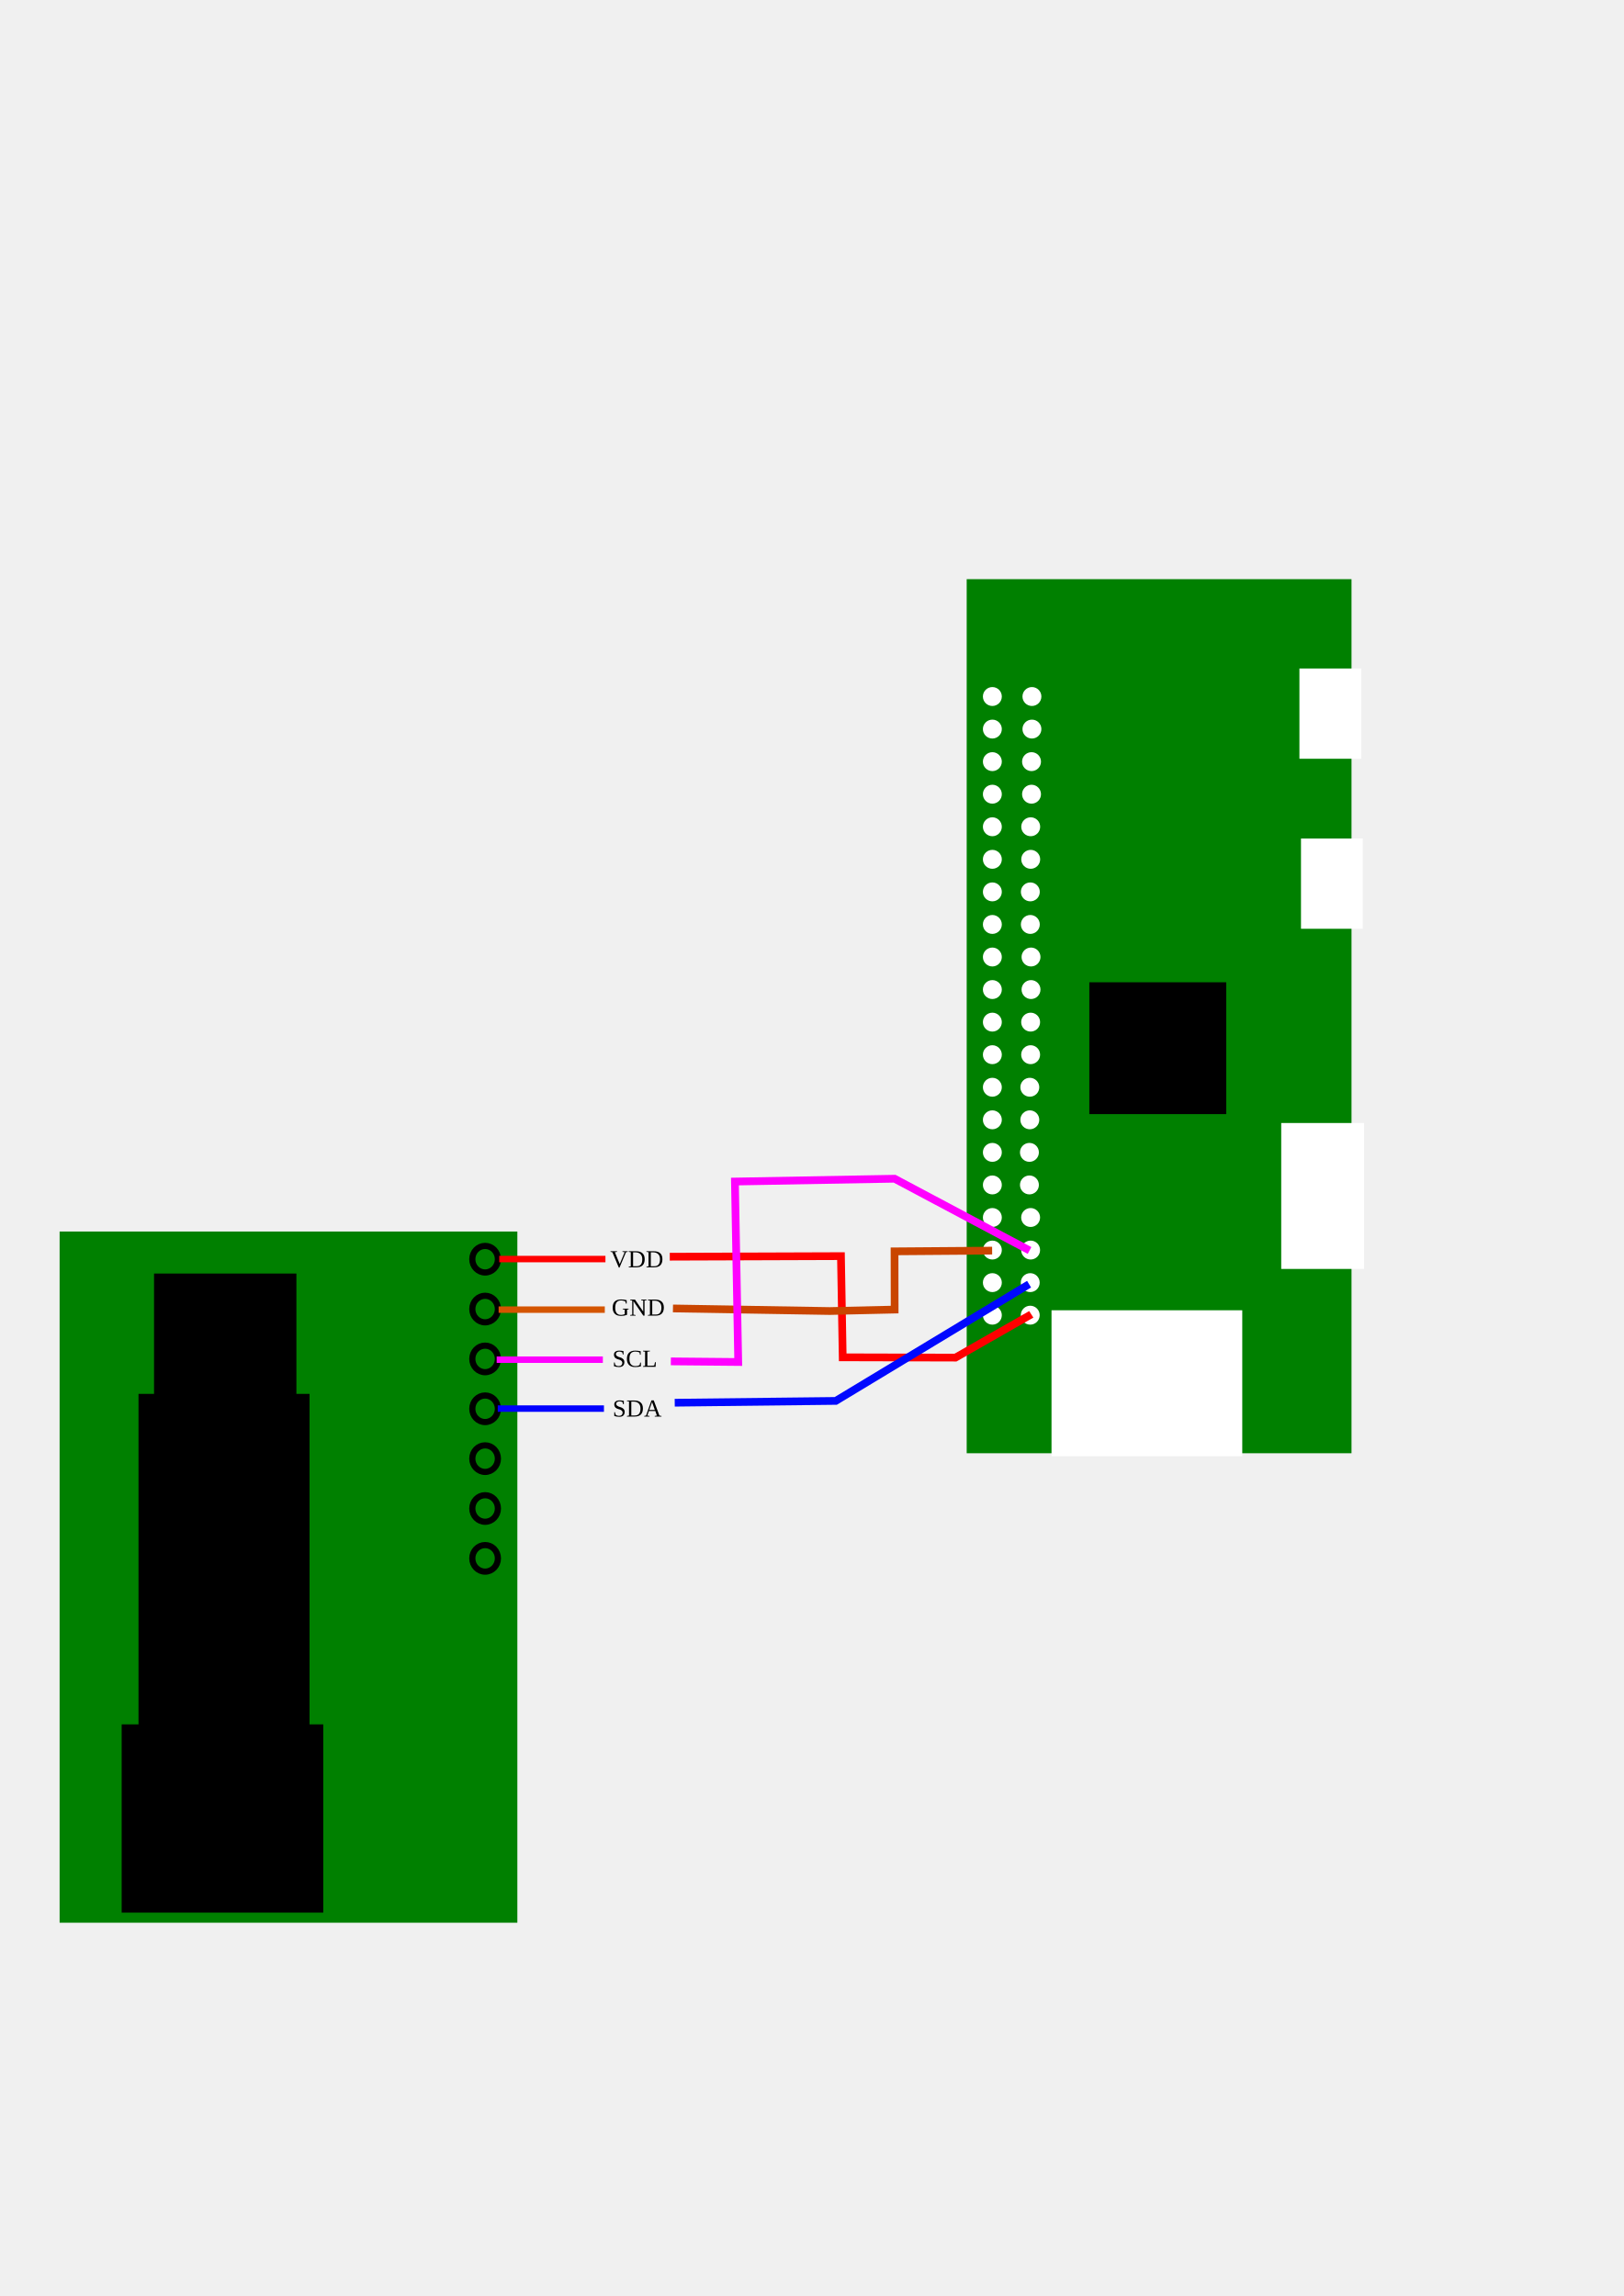
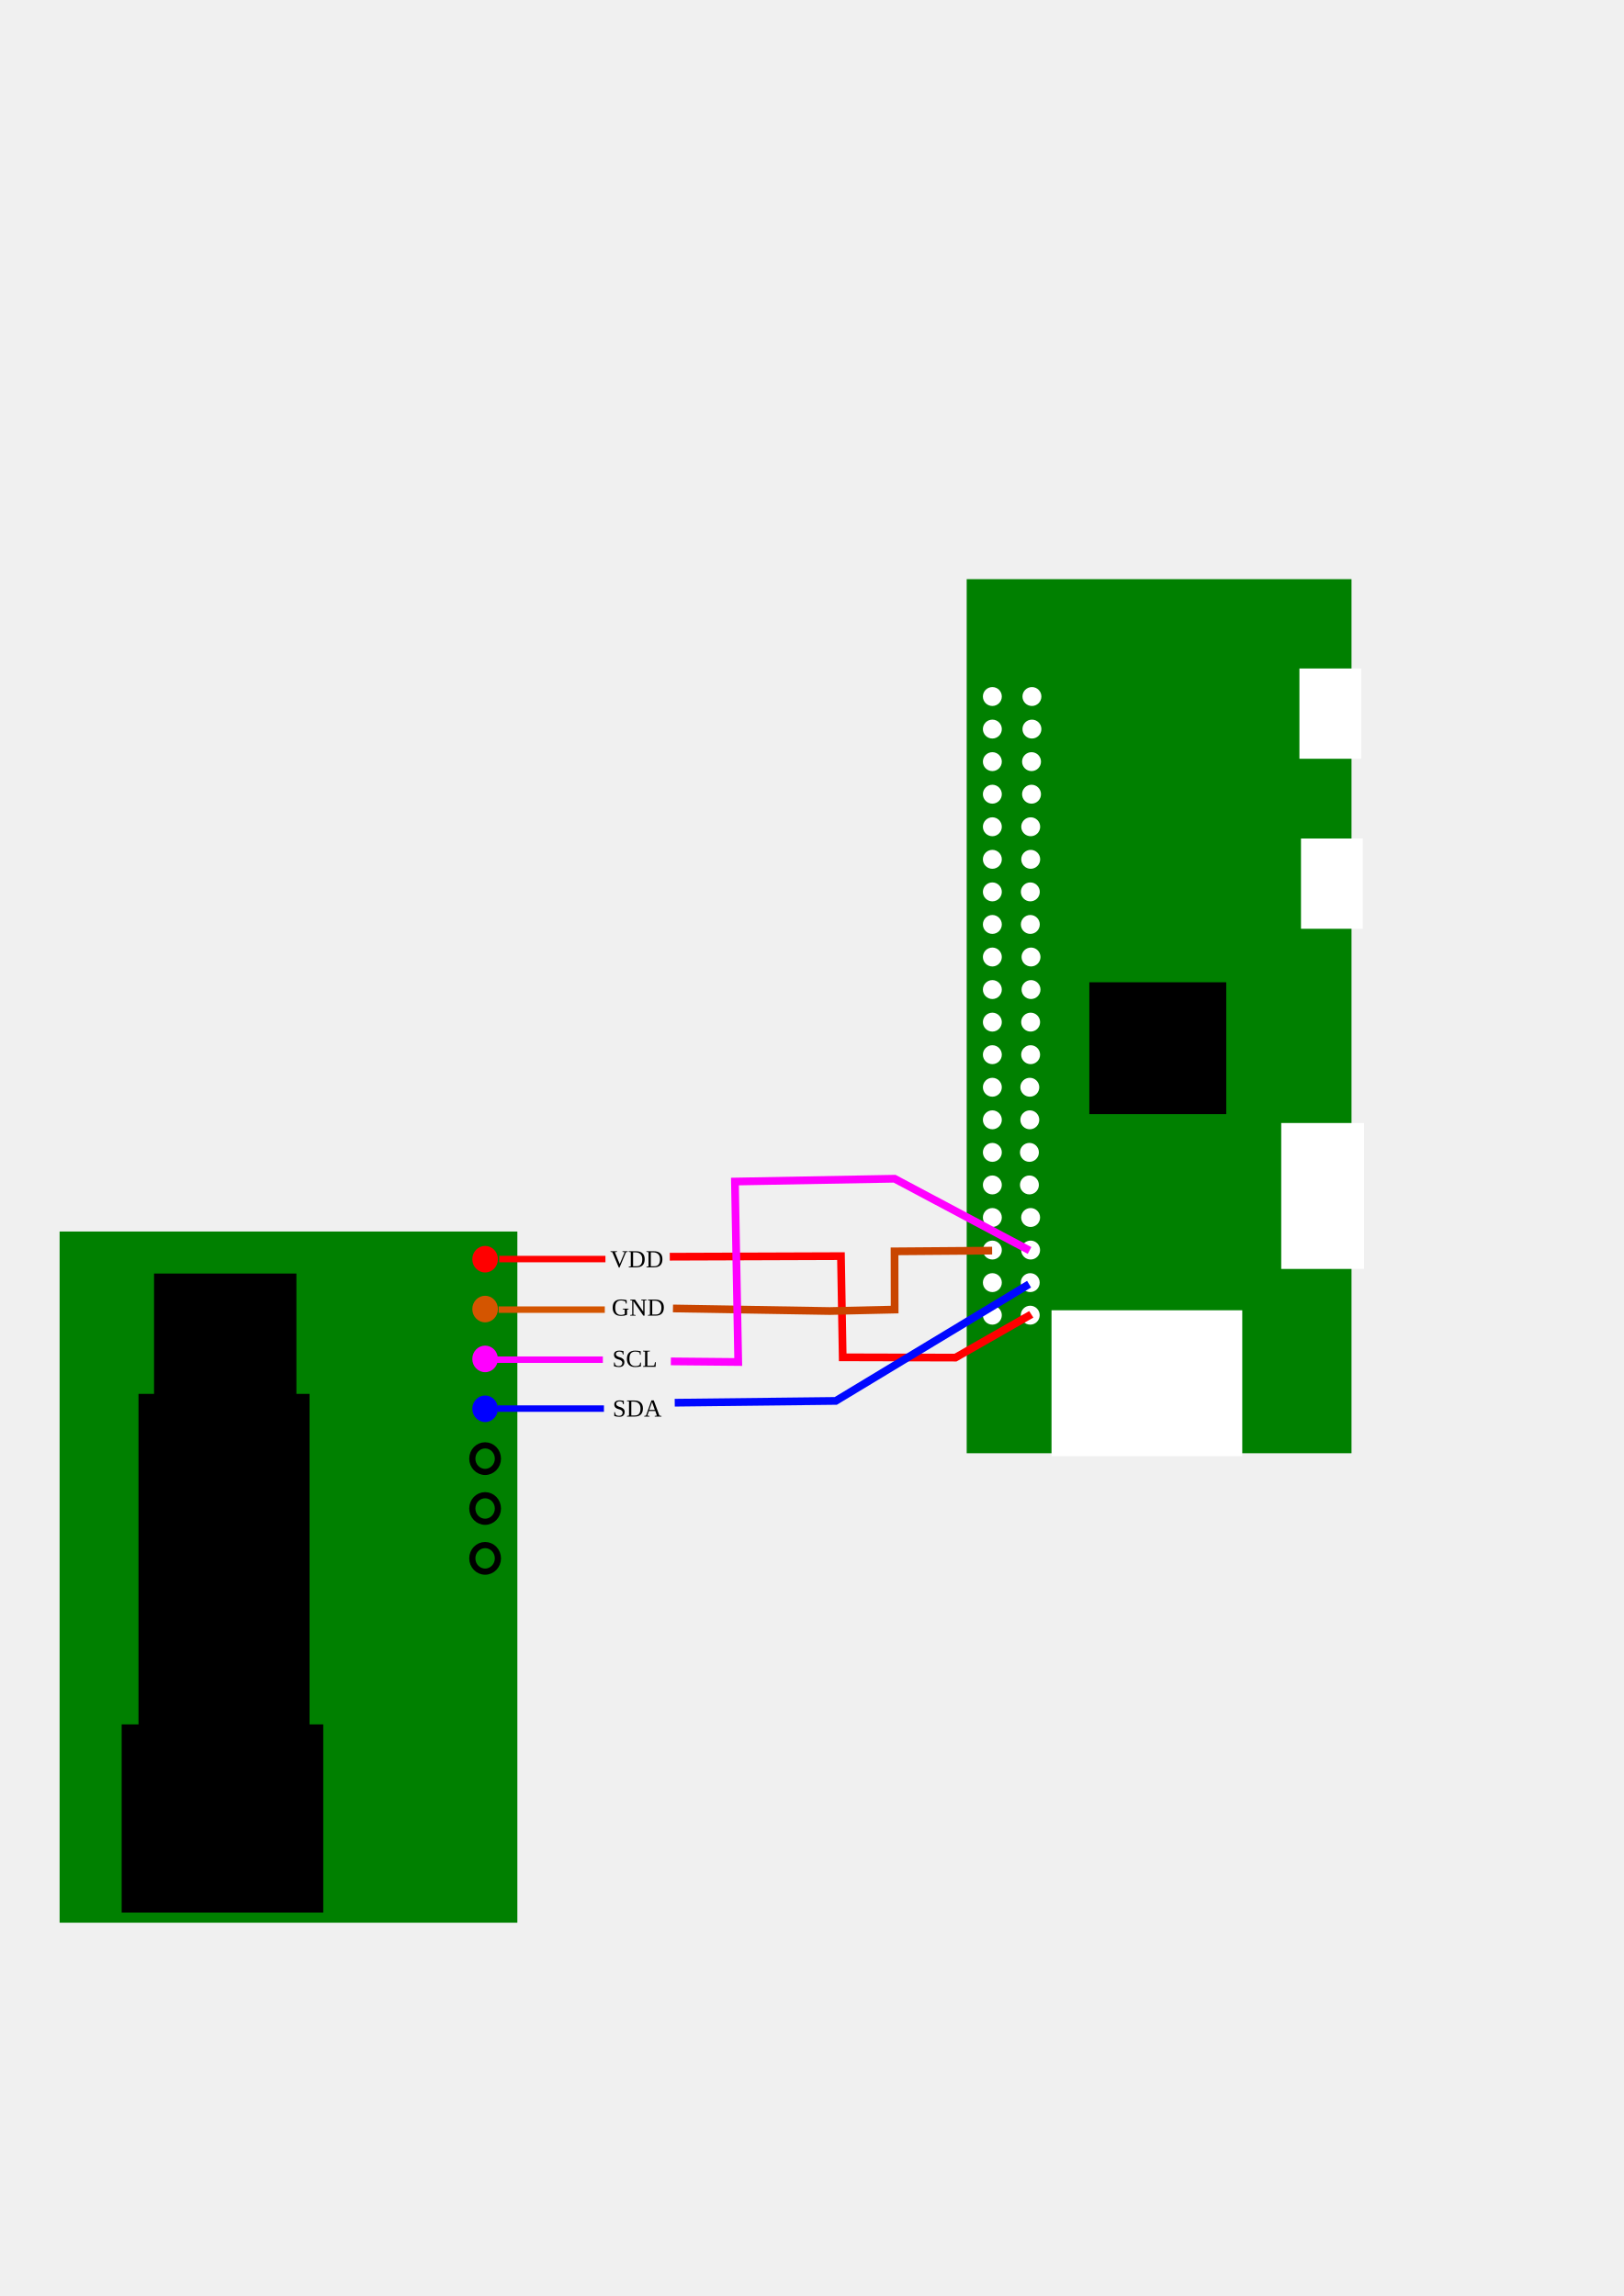
<svg xmlns="http://www.w3.org/2000/svg" width="210mm" height="297mm" viewBox="0 0 210 297" version="1.1" id="svg5" xml:space="preserve">
  <defs id="defs2" />
  <g id="layer1">
    <g id="g2642" transform="translate(-43.66287,33.36594)">
      <rect style="fill:#008000;fill-opacity:1;stroke-width:3.359" id="rect943" width="59.201" height="89.409" x="51.373" y="125.939" />
      <rect style="fill:#000000;fill-opacity:1;stroke-width:3.359" id="rect1049" width="26.071" height="24.347" x="59.399" y="189.692" />
      <rect style="fill:#000000;fill-opacity:1;stroke-width:3.359" id="rect1051" width="22.12" height="43.64" x="61.578" y="146.941" />
      <rect style="fill:#000000;fill-opacity:1;stroke-width:3.359" id="rect1053" width="18.412" height="16.6" x="63.586" y="131.374" />
-       <ellipse style="fill:none;fill-opacity:0.857;stroke:#000000;stroke-width:0.798;stroke-dasharray:none;stroke-opacity:1" id="path1107" cx="106.404" cy="129.518" rx="1.656" ry="1.718" />
-       <ellipse style="fill:none;fill-opacity:0.857;stroke:#000000;stroke-width:0.798;stroke-dasharray:none;stroke-opacity:1" id="path1107-3" cx="106.404" cy="135.967" rx="1.656" ry="1.718" />
-       <ellipse style="fill:none;fill-opacity:0.857;stroke:#000000;stroke-width:0.798;stroke-dasharray:none;stroke-opacity:1" id="path1107-6" cx="106.404" cy="142.417" rx="1.656" ry="1.718" />
-       <ellipse style="fill:none;fill-opacity:0.857;stroke:#000000;stroke-width:0.798;stroke-dasharray:none;stroke-opacity:1" id="path1107-3-7" cx="106.404" cy="148.867" rx="1.656" ry="1.718" />
+       <ellipse style="fill:#ff0000;fill-opacity:1;stroke:none;stroke-width:1;stroke-dasharray:none;stroke-opacity:1;font-variation-settings:normal;opacity:1;vector-effect:none;stroke-linecap:butt;stroke-linejoin:miter;stroke-miterlimit:4;stroke-dashoffset:0;-inkscape-stroke:none;stop-color:#000000;stop-opacity:1" id="path1107" cx="106.404" cy="129.518" rx="1.656" ry="1.718" />
+       <ellipse style="fill:#d45500;fill-opacity:1;stroke:none;stroke-width:1;stroke-dasharray:none;stroke-opacity:1;font-variation-settings:normal;opacity:1;vector-effect:none;stroke-linecap:butt;stroke-linejoin:miter;stroke-miterlimit:4;stroke-dashoffset:0;-inkscape-stroke:none;stop-color:#000000;stop-opacity:1" id="path1107-3" cx="106.404" cy="135.967" rx="1.656" ry="1.718" />
+       <ellipse style="fill:#ff00ff;fill-opacity:1;stroke:none;stroke-width:1;stroke-dasharray:none;stroke-opacity:1;font-variation-settings:normal;opacity:1;vector-effect:none;stroke-linecap:butt;stroke-linejoin:miter;stroke-miterlimit:4;stroke-dashoffset:0;-inkscape-stroke:none;stop-color:#000000;stop-opacity:1" id="path1107-6" cx="106.404" cy="142.417" rx="1.656" ry="1.718" />
+       <ellipse style="fill:#0000ff;fill-opacity:1;stroke:none;stroke-width:0.4;stroke-dasharray:none;stroke-opacity:1;font-variation-settings:normal;opacity:1;vector-effect:none;stroke-linecap:butt;stroke-linejoin:miter;stroke-miterlimit:4;stroke-dashoffset:0;-inkscape-stroke:none;stop-color:#000000;stop-opacity:1" id="path1107-3-7" cx="106.404" cy="148.867" rx="1.656" ry="1.718" />
      <ellipse style="fill:none;fill-opacity:0.857;stroke:#000000;stroke-width:0.798;stroke-dasharray:none;stroke-opacity:1" id="path1107-6-5" cx="106.404" cy="155.317" rx="1.656" ry="1.718" />
      <ellipse style="fill:none;fill-opacity:0.857;stroke:#000000;stroke-width:0.798;stroke-dasharray:none;stroke-opacity:1" id="path1107-3-7-3" cx="106.404" cy="161.766" rx="1.656" ry="1.718" />
      <ellipse style="fill:none;fill-opacity:0.857;stroke:#000000;stroke-width:0.798;stroke-dasharray:none;stroke-opacity:1" id="path1107-6-5-5" cx="106.404" cy="168.216" rx="1.656" ry="1.718" />
      <text xml:space="preserve" style="font-size:3.175px;fill:#000000;fill-opacity:1;stroke:none;stroke-width:1;stroke-dasharray:none;stroke-opacity:1" x="122.592" y="130.566" id="text2048">
        <tspan id="tspan2046" style="fill:#000000;fill-opacity:1;stroke:none;stroke-width:1" x="122.592" y="130.566">VDD</tspan>
      </text>
      <text xml:space="preserve" style="font-size:3.175px;fill:#000000;fill-opacity:1;stroke:none;stroke-width:1;stroke-dasharray:none;stroke-opacity:1" x="122.777" y="136.823" id="text2048-2">
        <tspan id="tspan2046-9" style="fill:#000000;fill-opacity:1;stroke:none;stroke-width:1" x="122.777" y="136.823">GND</tspan>
      </text>
      <text xml:space="preserve" style="font-size:3.175px;fill:#000000;fill-opacity:1;stroke:none;stroke-width:1;stroke-dasharray:none;stroke-opacity:1" x="122.852" y="143.439" id="text2048-2-1">
        <tspan id="tspan2046-9-2" style="fill:#000000;fill-opacity:1;stroke:none;stroke-width:1" x="122.852" y="143.439">SCL</tspan>
      </text>
      <text xml:space="preserve" style="font-size:3.175px;fill:#000000;fill-opacity:1;stroke:none;stroke-width:1;stroke-dasharray:none;stroke-opacity:1" x="122.89" y="149.876" id="text2048-2-1-7">
        <tspan id="tspan2046-9-2-0" style="fill:#000000;fill-opacity:1;stroke:none;stroke-width:1" x="122.89" y="149.876">SDA</tspan>
      </text>
      <path style="fill:#000000;fill-opacity:1;stroke:none;stroke-width:1;stroke-dasharray:none;stroke-opacity:1" d="m 108.017,129.748 13.077,-0.651" id="path2452" />
      <rect style="fill:#ff0000;fill-opacity:1;stroke:none;stroke-width:1;stroke-dasharray:none;stroke-opacity:1" id="rect2506" width="13.734" height="0.835" x="108.233" y="129.083" />
      <rect style="fill:#d45500;fill-opacity:1;stroke:none;stroke-width:1;stroke-dasharray:none;stroke-opacity:1" id="rect2506-9" width="13.734" height="0.835" x="108.151" y="135.626" />
      <rect style="fill:#ff00ff;fill-opacity:1;stroke:none;stroke-width:1;stroke-dasharray:none;stroke-opacity:1" id="rect2506-9-3" width="13.734" height="0.835" x="107.899" y="142.1" />
      <rect style="fill:#0000ff;fill-opacity:1;stroke:none;stroke-width:0.4;stroke-dasharray:none;stroke-opacity:1" id="rect2506-9-3-6" width="13.734" height="0.835" x="108.039" y="148.426" />
    </g>
    <g id="g3340" transform="translate(250.4623,216.1044)">
      <rect style="fill:#008000;fill-opacity:1;stroke:none;stroke-width:1;stroke-dasharray:none;stroke-opacity:1" id="rect2754" width="49.77" height="113.066" x="-125.436" y="-141.186" />
      <rect style="fill:#ffffff;fill-opacity:1;stroke:none;stroke-width:1;stroke-dasharray:none;stroke-opacity:1" id="rect2756" width="7.992" height="11.675" x="-82.403" y="-129.63" />
      <rect style="fill:#ffffff;fill-opacity:1;stroke:none;stroke-width:1;stroke-dasharray:none;stroke-opacity:1" id="rect2756-0" width="7.992" height="11.675" x="-82.2" y="-107.638" />
      <rect style="fill:#ffffff;fill-opacity:1;stroke:none;stroke-width:1.472;stroke-dasharray:none;stroke-opacity:1" id="rect2756-0-6" width="10.709" height="18.876" x="-84.757" y="-70.837" />
      <rect style="fill:#ffffff;fill-opacity:1;stroke:none;stroke-width:2.234;stroke-dasharray:none;stroke-opacity:1" id="rect2756-0-6-2" width="24.669" height="18.876" x="-114.465" y="-46.614" />
      <g id="g3289" transform="translate(13.12578,8.730621)">
        <circle style="fill:#ffffff;fill-opacity:1;stroke:none;stroke-width:0.215;stroke-dasharray:none;stroke-opacity:1" id="path2928" cx="-135.242" cy="-134.737" r="1.223" />
        <circle style="fill:#ffffff;fill-opacity:1;stroke:none;stroke-width:0.215;stroke-dasharray:none;stroke-opacity:1" id="path2928-1" cx="-130.125" cy="-134.737" r="1.223" />
        <circle style="fill:#ffffff;fill-opacity:1;stroke:none;stroke-width:0.215;stroke-dasharray:none;stroke-opacity:1" id="path2928-8" cx="-135.242" cy="-130.525" r="1.223" />
        <circle style="fill:#ffffff;fill-opacity:1;stroke:none;stroke-width:0.215;stroke-dasharray:none;stroke-opacity:1" id="path2928-1-7" cx="-130.125" cy="-130.525" r="1.223" />
        <circle style="fill:#ffffff;fill-opacity:1;stroke:none;stroke-width:0.215;stroke-dasharray:none;stroke-opacity:1" id="path2928-9" cx="-135.242" cy="-126.313" r="1.223" />
        <circle style="fill:#ffffff;fill-opacity:1;stroke:none;stroke-width:0.215;stroke-dasharray:none;stroke-opacity:1" id="path2928-1-2" cx="-130.176" cy="-126.313" r="1.223" />
        <circle style="fill:#ffffff;fill-opacity:1;stroke:none;stroke-width:0.215;stroke-dasharray:none;stroke-opacity:1" id="path2928-8-0" cx="-135.242" cy="-122.101" r="1.223" />
        <circle style="fill:#ffffff;fill-opacity:1;stroke:none;stroke-width:0.215;stroke-dasharray:none;stroke-opacity:1" id="path2928-1-7-2" cx="-130.176" cy="-122.101" r="1.223" />
        <circle style="fill:#ffffff;fill-opacity:1;stroke:none;stroke-width:0.215;stroke-dasharray:none;stroke-opacity:1" id="path2928-0" cx="-135.242" cy="-67.345" r="1.223" />
        <circle style="fill:#ffffff;fill-opacity:1;stroke:none;stroke-width:0.215;stroke-dasharray:none;stroke-opacity:1" id="path2928-1-6" cx="-130.294" cy="-67.345" r="1.223" />
        <circle style="fill:#ffffff;fill-opacity:1;stroke:none;stroke-width:0.215;stroke-dasharray:none;stroke-opacity:1" id="path2928-8-3" cx="-135.242" cy="-63.133" r="1.223" />
        <circle style="fill:#ffffff;fill-opacity:1;stroke:none;stroke-width:0.215;stroke-dasharray:none;stroke-opacity:1" id="path2928-1-7-20" cx="-130.294" cy="-63.133" r="1.223" />
        <circle style="fill:#ffffff;fill-opacity:1;stroke:none;stroke-width:0.215;stroke-dasharray:none;stroke-opacity:1" id="path2928-9-6" cx="-135.242" cy="-58.921" r="1.223" />
        <circle style="fill:#ffffff;fill-opacity:1;stroke:none;stroke-width:0.215;stroke-dasharray:none;stroke-opacity:1" id="path2928-1-2-15" cx="-130.344" cy="-58.921" r="1.223" />
        <circle style="fill:#ffffff;fill-opacity:1;stroke:none;stroke-width:0.215;stroke-dasharray:none;stroke-opacity:1" id="path2928-8-0-5" cx="-135.242" cy="-54.709" r="1.223" />
        <circle style="fill:#ffffff;fill-opacity:1;stroke:none;stroke-width:0.215;stroke-dasharray:none;stroke-opacity:1" id="path2928-1-7-2-47" cx="-130.344" cy="-54.709" r="1.223" />
        <circle style="fill:#ffffff;fill-opacity:1;stroke:none;stroke-width:0.215;stroke-dasharray:none;stroke-opacity:1" id="path2928-3" cx="-135.242" cy="-117.889" r="1.223" />
        <circle style="fill:#ffffff;fill-opacity:1;stroke:none;stroke-width:0.215;stroke-dasharray:none;stroke-opacity:1" id="path2928-1-75" cx="-130.282" cy="-117.889" r="1.223" />
        <circle style="fill:#ffffff;fill-opacity:1;stroke:none;stroke-width:0.215;stroke-dasharray:none;stroke-opacity:1" id="path2928-8-9" cx="-135.242" cy="-113.677" r="1.223" />
        <circle style="fill:#ffffff;fill-opacity:1;stroke:none;stroke-width:0.215;stroke-dasharray:none;stroke-opacity:1" id="path2928-1-7-22" cx="-130.282" cy="-113.677" r="1.223" />
        <circle style="fill:#ffffff;fill-opacity:1;stroke:none;stroke-width:0.215;stroke-dasharray:none;stroke-opacity:1" id="path2928-9-8" cx="-135.242" cy="-109.465" r="1.223" />
        <circle style="fill:#ffffff;fill-opacity:1;stroke:none;stroke-width:0.215;stroke-dasharray:none;stroke-opacity:1" id="path2928-1-2-9" cx="-130.332" cy="-109.465" r="1.223" />
        <circle style="fill:#ffffff;fill-opacity:1;stroke:none;stroke-width:0.215;stroke-dasharray:none;stroke-opacity:1" id="path2928-8-0-7" cx="-135.242" cy="-105.253" r="1.223" />
        <circle style="fill:#ffffff;fill-opacity:1;stroke:none;stroke-width:0.215;stroke-dasharray:none;stroke-opacity:1" id="path2928-1-7-2-3" cx="-130.332" cy="-105.253" r="1.223" />
        <circle style="fill:#ffffff;fill-opacity:1;stroke:none;stroke-width:0.215;stroke-dasharray:none;stroke-opacity:1" id="path2928-6" cx="-135.242" cy="-101.041" r="1.223" />
        <circle style="fill:#ffffff;fill-opacity:1;stroke:none;stroke-width:0.215;stroke-dasharray:none;stroke-opacity:1" id="path2928-1-1" cx="-130.242" cy="-101.041" r="1.223" />
        <circle style="fill:#ffffff;fill-opacity:1;stroke:none;stroke-width:0.215;stroke-dasharray:none;stroke-opacity:1" id="path2928-8-2" cx="-135.242" cy="-96.829" r="1.223" />
        <circle style="fill:#ffffff;fill-opacity:1;stroke:none;stroke-width:0.215;stroke-dasharray:none;stroke-opacity:1" id="path2928-1-7-9" cx="-130.242" cy="-96.829" r="1.223" />
        <circle style="fill:#ffffff;fill-opacity:1;stroke:none;stroke-width:0.215;stroke-dasharray:none;stroke-opacity:1" id="path2928-9-3" cx="-135.242" cy="-92.617" r="1.223" />
        <circle style="fill:#ffffff;fill-opacity:1;stroke:none;stroke-width:0.215;stroke-dasharray:none;stroke-opacity:1" id="path2928-1-2-1" cx="-130.292" cy="-92.617" r="1.223" />
        <circle style="fill:#ffffff;fill-opacity:1;stroke:none;stroke-width:0.215;stroke-dasharray:none;stroke-opacity:1" id="path2928-8-0-9" cx="-135.242" cy="-88.405" r="1.223" />
        <circle style="fill:#ffffff;fill-opacity:1;stroke:none;stroke-width:0.215;stroke-dasharray:none;stroke-opacity:1" id="path2928-1-7-2-4" cx="-130.292" cy="-88.405" r="1.223" />
        <circle style="fill:#ffffff;fill-opacity:1;stroke:none;stroke-width:0.215;stroke-dasharray:none;stroke-opacity:1" id="path2928-3-7" cx="-135.242" cy="-84.193" r="1.223" />
        <circle style="fill:#ffffff;fill-opacity:1;stroke:none;stroke-width:0.215;stroke-dasharray:none;stroke-opacity:1" id="path2928-1-75-8" cx="-130.398" cy="-84.193" r="1.223" />
        <circle style="fill:#ffffff;fill-opacity:1;stroke:none;stroke-width:0.215;stroke-dasharray:none;stroke-opacity:1" id="path2928-8-9-4" cx="-135.242" cy="-79.981" r="1.223" />
        <circle style="fill:#ffffff;fill-opacity:1;stroke:none;stroke-width:0.215;stroke-dasharray:none;stroke-opacity:1" id="path2928-1-7-22-5" cx="-130.398" cy="-79.981" r="1.223" />
        <circle style="fill:#ffffff;fill-opacity:1;stroke:none;stroke-width:0.215;stroke-dasharray:none;stroke-opacity:1" id="path2928-9-8-0" cx="-135.242" cy="-75.769" r="1.223" />
        <circle style="fill:#ffffff;fill-opacity:1;stroke:none;stroke-width:0.215;stroke-dasharray:none;stroke-opacity:1" id="path2928-1-2-9-3" cx="-130.448" cy="-75.769" r="1.223" />
        <circle style="fill:#ffffff;fill-opacity:1;stroke:none;stroke-width:0.215;stroke-dasharray:none;stroke-opacity:1" id="path2928-8-0-7-6" cx="-135.242" cy="-71.557" r="1.223" />
        <circle style="fill:#ffffff;fill-opacity:1;stroke:none;stroke-width:0.215;stroke-dasharray:none;stroke-opacity:1" id="path2928-1-7-2-3-1" cx="-130.448" cy="-71.557" r="1.223" />
      </g>
      <rect style="fill:#000000;fill-opacity:1;stroke:none;stroke-width:1;stroke-dasharray:none;stroke-opacity:1" id="rect3291" width="17.707" height="17.053" x="-109.574" y="-89.041" />
    </g>
    <path style="fill:none;fill-opacity:1;stroke:#ff0000;stroke-width:1;stroke-dasharray:none;stroke-opacity:1" d="m 86.624,162.562 22.14,-0.075 0.227,13.089 14.584,0.038 9.781,-5.584 -0.048,0.035" id="path3445" />
    <path style="fill:none;fill-opacity:1;stroke:#0008ff;stroke-width:1;stroke-dasharray:none;stroke-opacity:1" d="m 87.265,181.449 20.827,-0.234 25.003,-15.099" id="path3445-69" />
    <path style="fill:none;fill-opacity:1;stroke:#c94500;stroke-width:1;stroke-dasharray:none;stroke-opacity:1" d="m 87.037,169.255 20.291,0.335 8.379,-0.189 -0.013,-7.531 12.623,-0.095" id="path3445-6" />
    <path style="fill:none;fill-opacity:1;stroke:#ff00ff;stroke-width:1;stroke-dasharray:none;stroke-opacity:1" d="m 86.764,176.101 8.713,0.08 -0.425,-23.342 20.648,-0.365 17.456,9.283" id="path3445-6-5" />
  </g>
</svg>
